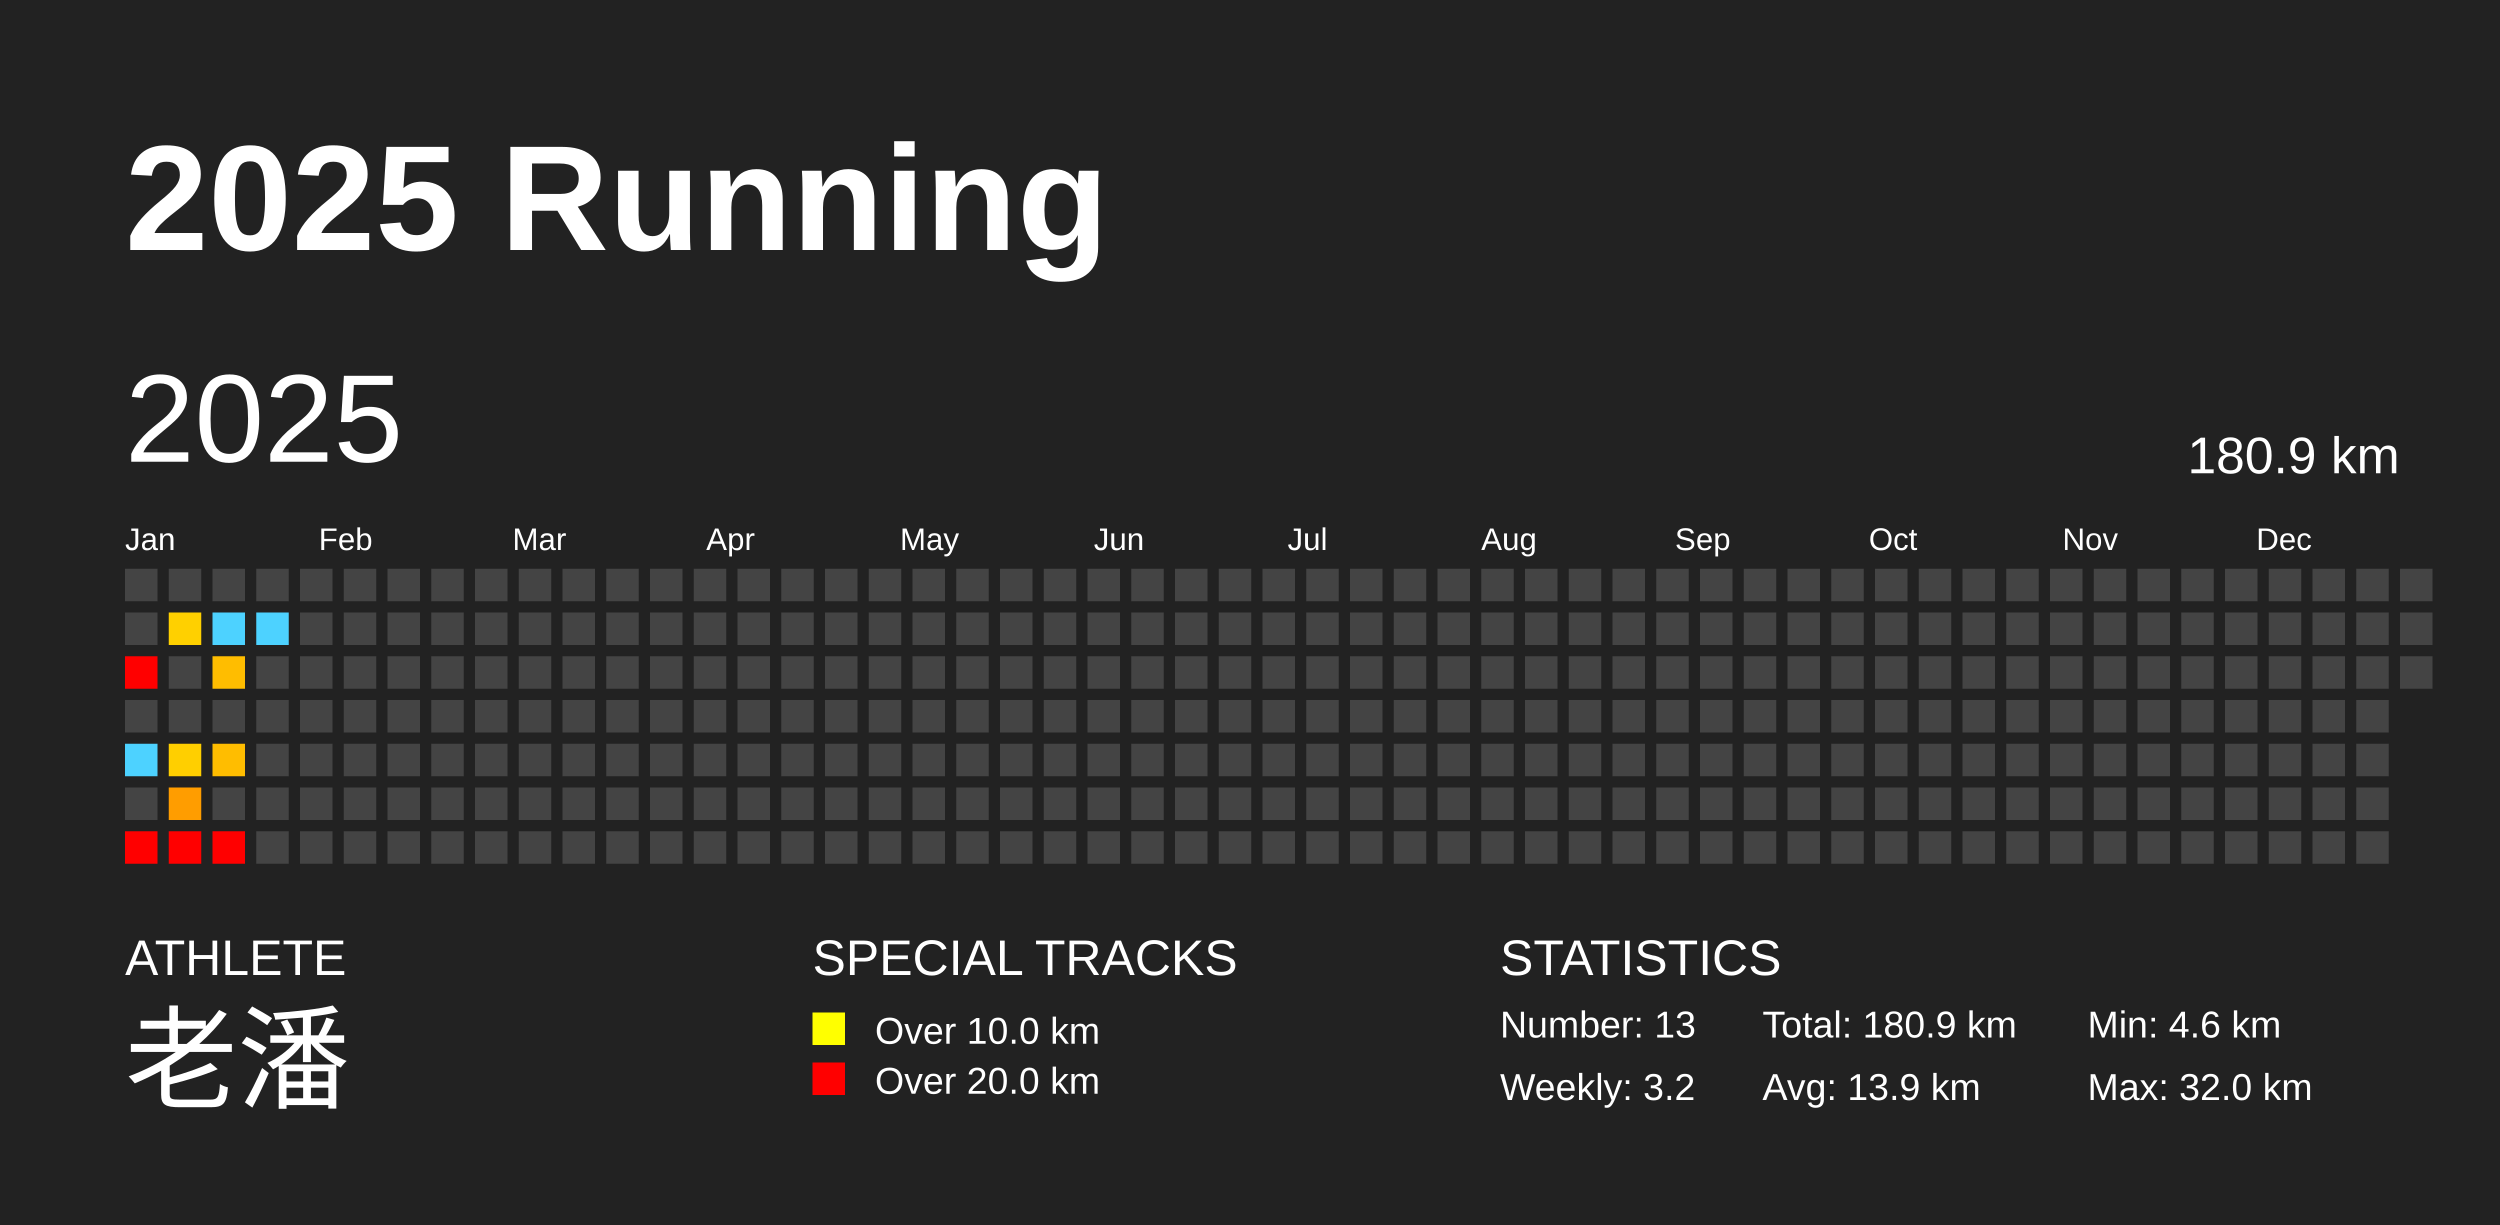
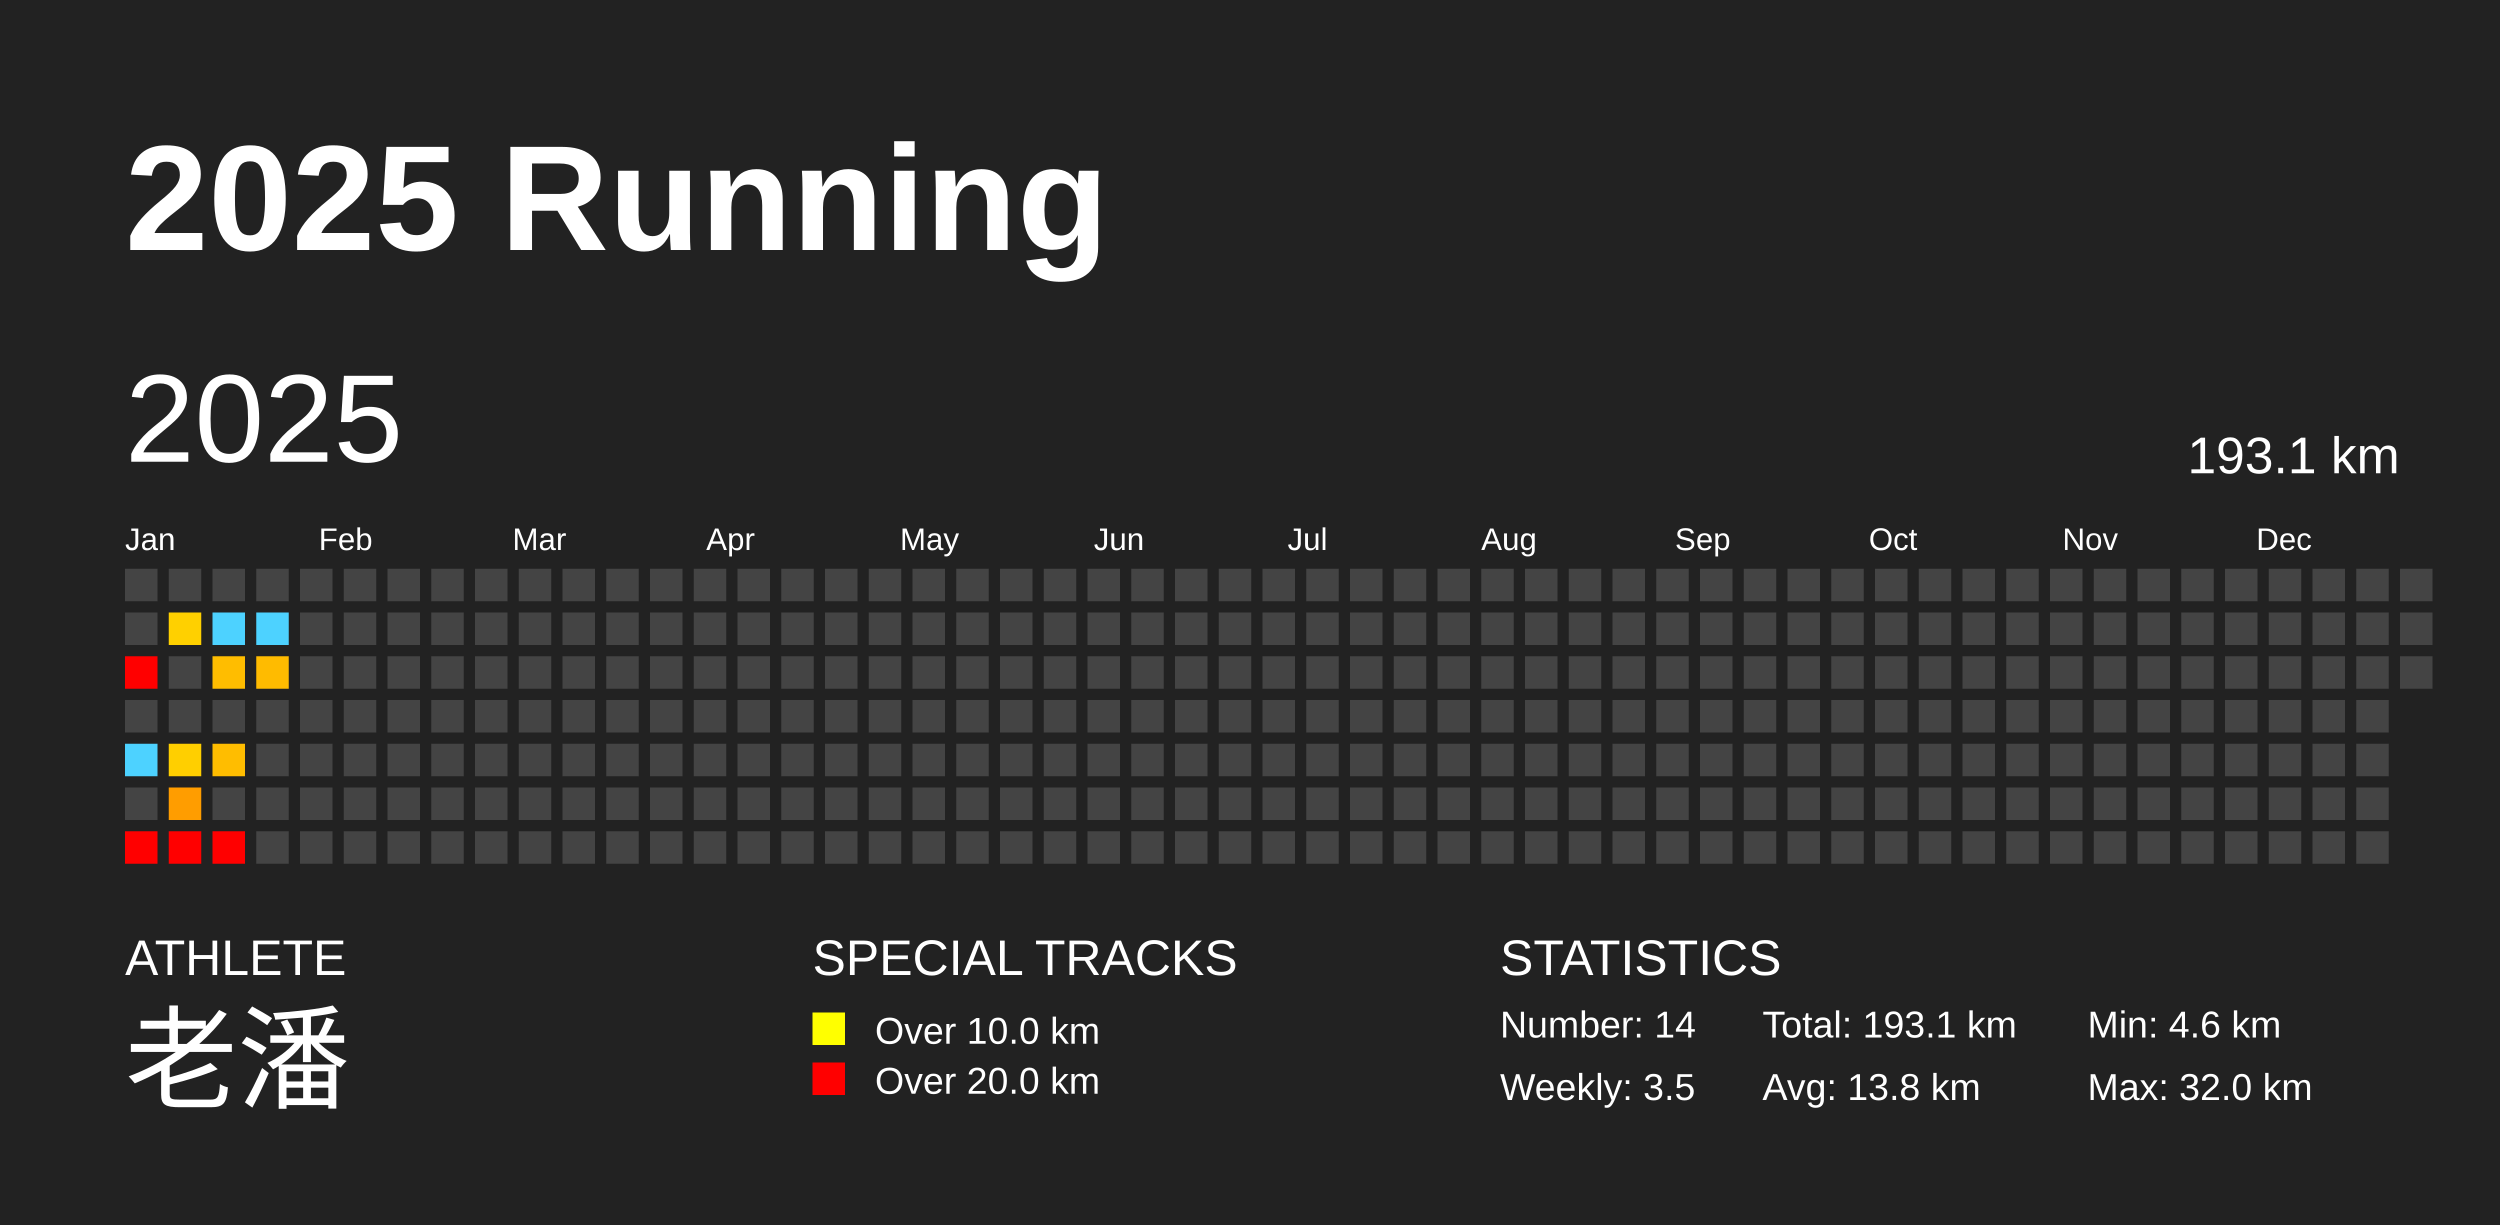
<svg xmlns="http://www.w3.org/2000/svg" baseProfile="full" height="98mm" version="1.1" viewBox="0,0,200,98" width="200mm">
  <defs />
  <rect fill="#222222" height="98" width="200" x="0" y="0" />
  <text fill="#FFFFFF" style="font-size:12px; font-family:Arial; font-weight:bold;" x="10" y="20">2025 Running</text>
  <text fill="#FFFFFF" style="font-size:4px; font-family:Arial" x="10" y="78">ATHLETE</text>
  <text fill="#FFFFFF" style="font-size:9px; font-family:Arial" x="10" y="88">老潘</text>
  <text fill="#FFFFFF" style="font-size:4px; font-family:Arial" x="65" y="78">SPECIAL TRACKS</text>
  <rect fill="yellow" height="2.6" width="2.6" x="65" y="81" />
  <text fill="#FFFFFF" style="font-size:3px; font-family:Arial" x="70" y="83.5">Over 10.0 km</text>
  <rect fill="red" height="2.6" width="2.6" x="65" y="85" />
  <text fill="#FFFFFF" style="font-size:3px; font-family:Arial" x="70" y="87.5">Over 20.0 km</text>
  <text fill="#FFFFFF" style="font-size:4px; font-family:Arial" x="120" y="78">STATISTICS</text>
-   <text fill="#FFFFFF" style="font-size:3px; font-family:Arial" x="120" y="83">Number: 13</text>
-   <text fill="#FFFFFF" style="font-size:3px; font-family:Arial" x="120" y="88">Weekly: 3.2</text>
-   <text fill="#FFFFFF" style="font-size:3px; font-family:Arial" x="141" y="83">Total: 180.9 km</text>
-   <text fill="#FFFFFF" style="font-size:3px; font-family:Arial" x="141" y="88">Avg: 13.9 km</text>
+   <text fill="#FFFFFF" style="font-size:3px; font-family:Arial" x="120" y="83">Number: 14</text>
+   <text fill="#FFFFFF" style="font-size:3px; font-family:Arial" x="120" y="88">Weekly: 3.5</text>
+   <text fill="#FFFFFF" style="font-size:3px; font-family:Arial" x="141" y="83">Total: 193.1 km</text>
+   <text fill="#FFFFFF" style="font-size:3px; font-family:Arial" x="141" y="88">Avg: 13.8 km</text>
  <text fill="#FFFFFF" style="font-size:3px; font-family:Arial" x="167" y="83">Min: 4.6 km</text>
  <text fill="#FFFFFF" style="font-size:3px; font-family:Arial" x="167" y="88">Max: 32.0 km</text>
  <text dominant-baseline="hanging" fill="#FFFFFF" style="font-size:10.0px; font-family:Arial;" x="10" y="30">2025</text>
-   <text dominant-baseline="hanging" fill="#FFFFFF" style="font-size:4.125px; font-family:Arial;" x="175" y="35">180.9 km</text>
+   <text dominant-baseline="hanging" fill="#FFFFFF" style="font-size:4.125px; font-family:Arial;" x="175" y="35">193.1 km</text>
  <text fill="#FFFFFF" style="font-size:2.5px; font-family:Arial" x="10.0" y="44">Jan</text>
  <text fill="#FFFFFF" style="font-size:2.5px; font-family:Arial" x="25.5" y="44">Feb</text>
  <text fill="#FFFFFF" style="font-size:2.5px; font-family:Arial" x="41.0" y="44">Mar</text>
  <text fill="#FFFFFF" style="font-size:2.5px; font-family:Arial" x="56.5" y="44">Apr</text>
  <text fill="#FFFFFF" style="font-size:2.5px; font-family:Arial" x="72.0" y="44">May</text>
  <text fill="#FFFFFF" style="font-size:2.5px; font-family:Arial" x="87.5" y="44">Jun</text>
  <text fill="#FFFFFF" style="font-size:2.5px; font-family:Arial" x="103.0" y="44">Jul</text>
  <text fill="#FFFFFF" style="font-size:2.5px; font-family:Arial" x="118.5" y="44">Aug</text>
  <text fill="#FFFFFF" style="font-size:2.5px; font-family:Arial" x="134.0" y="44">Sep</text>
  <text fill="#FFFFFF" style="font-size:2.5px; font-family:Arial" x="149.5" y="44">Oct</text>
  <text fill="#FFFFFF" style="font-size:2.5px; font-family:Arial" x="165.0" y="44">Nov</text>
  <text fill="#FFFFFF" style="font-size:2.5px; font-family:Arial" x="180.5" y="44">Dec</text>
  <rect fill="#444444" height="2.6" width="2.6" x="10.0" y="45.5" />
  <rect fill="#444444" height="2.6" width="2.6" x="10.0" y="49.0" />
  <rect fill="red" height="2.6" width="2.6" x="10.0" y="52.5" />
  <rect fill="#444444" height="2.6" width="2.6" x="10.0" y="56.0" />
  <rect fill="#4dd2ff" height="2.6" width="2.6" x="10.0" y="59.5" />
  <rect fill="#444444" height="2.6" width="2.6" x="10.0" y="63.0" />
  <rect fill="red" height="2.6" width="2.6" x="10.0" y="66.5" />
  <rect fill="#444444" height="2.6" width="2.6" x="13.5" y="45.5" />
  <rect fill="#ffd000" height="2.6" width="2.6" x="13.5" y="49.0" />
  <rect fill="#444444" height="2.6" width="2.6" x="13.5" y="52.5" />
  <rect fill="#444444" height="2.6" width="2.6" x="13.5" y="56.0" />
  <rect fill="#ffcf00" height="2.6" width="2.6" x="13.5" y="59.5" />
  <rect fill="#ff9d00" height="2.6" width="2.6" x="13.5" y="63.0" />
  <rect fill="red" height="2.6" width="2.6" x="13.5" y="66.5" />
  <rect fill="#444444" height="2.6" width="2.6" x="17.0" y="45.5" />
  <rect fill="#4dd2ff" height="2.6" width="2.6" x="17.0" y="49.0" />
  <rect fill="#ffbd00" height="2.6" width="2.6" x="17.0" y="52.5" />
  <rect fill="#444444" height="2.6" width="2.6" x="17.0" y="56.0" />
  <rect fill="#ffbd00" height="2.6" width="2.6" x="17.0" y="59.5" />
  <rect fill="#444444" height="2.6" width="2.6" x="17.0" y="63.0" />
  <rect fill="red" height="2.6" width="2.6" x="17.0" y="66.5" />
  <rect fill="#444444" height="2.6" width="2.6" x="20.5" y="45.5" />
  <rect fill="#4dd2ff" height="2.6" width="2.6" x="20.5" y="49.0" />
-   <rect fill="#444444" height="2.6" width="2.6" x="20.5" y="52.5" />
+   <rect fill="#ffbb00" height="2.6" width="2.6" x="20.5" y="52.5" />
  <rect fill="#444444" height="2.6" width="2.6" x="20.5" y="56.0" />
  <rect fill="#444444" height="2.6" width="2.6" x="20.5" y="59.5" />
  <rect fill="#444444" height="2.6" width="2.6" x="20.5" y="63.0" />
  <rect fill="#444444" height="2.6" width="2.6" x="20.5" y="66.5" />
  <rect fill="#444444" height="2.6" width="2.6" x="24.0" y="45.5" />
  <rect fill="#444444" height="2.6" width="2.6" x="24.0" y="49.0" />
  <rect fill="#444444" height="2.6" width="2.6" x="24.0" y="52.5" />
  <rect fill="#444444" height="2.6" width="2.6" x="24.0" y="56.0" />
  <rect fill="#444444" height="2.6" width="2.6" x="24.0" y="59.5" />
  <rect fill="#444444" height="2.6" width="2.6" x="24.0" y="63.0" />
  <rect fill="#444444" height="2.6" width="2.6" x="24.0" y="66.5" />
  <rect fill="#444444" height="2.6" width="2.6" x="27.5" y="45.5" />
  <rect fill="#444444" height="2.6" width="2.6" x="27.5" y="49.0" />
  <rect fill="#444444" height="2.6" width="2.6" x="27.5" y="52.5" />
  <rect fill="#444444" height="2.6" width="2.6" x="27.5" y="56.0" />
  <rect fill="#444444" height="2.6" width="2.6" x="27.5" y="59.5" />
  <rect fill="#444444" height="2.6" width="2.6" x="27.5" y="63.0" />
  <rect fill="#444444" height="2.6" width="2.6" x="27.5" y="66.5" />
  <rect fill="#444444" height="2.6" width="2.6" x="31.0" y="45.5" />
  <rect fill="#444444" height="2.6" width="2.6" x="31.0" y="49.0" />
  <rect fill="#444444" height="2.6" width="2.6" x="31.0" y="52.5" />
  <rect fill="#444444" height="2.6" width="2.6" x="31.0" y="56.0" />
  <rect fill="#444444" height="2.6" width="2.6" x="31.0" y="59.5" />
  <rect fill="#444444" height="2.6" width="2.6" x="31.0" y="63.0" />
  <rect fill="#444444" height="2.6" width="2.6" x="31.0" y="66.5" />
  <rect fill="#444444" height="2.6" width="2.6" x="34.5" y="45.5" />
  <rect fill="#444444" height="2.6" width="2.6" x="34.5" y="49.0" />
  <rect fill="#444444" height="2.6" width="2.6" x="34.5" y="52.5" />
  <rect fill="#444444" height="2.6" width="2.6" x="34.5" y="56.0" />
  <rect fill="#444444" height="2.6" width="2.6" x="34.5" y="59.5" />
  <rect fill="#444444" height="2.6" width="2.6" x="34.5" y="63.0" />
  <rect fill="#444444" height="2.6" width="2.6" x="34.5" y="66.5" />
  <rect fill="#444444" height="2.6" width="2.6" x="38.0" y="45.5" />
  <rect fill="#444444" height="2.6" width="2.6" x="38.0" y="49.0" />
  <rect fill="#444444" height="2.6" width="2.6" x="38.0" y="52.5" />
  <rect fill="#444444" height="2.6" width="2.6" x="38.0" y="56.0" />
  <rect fill="#444444" height="2.6" width="2.6" x="38.0" y="59.5" />
  <rect fill="#444444" height="2.6" width="2.6" x="38.0" y="63.0" />
  <rect fill="#444444" height="2.6" width="2.6" x="38.0" y="66.5" />
  <rect fill="#444444" height="2.6" width="2.6" x="41.5" y="45.5" />
  <rect fill="#444444" height="2.6" width="2.6" x="41.5" y="49.0" />
  <rect fill="#444444" height="2.6" width="2.6" x="41.5" y="52.5" />
  <rect fill="#444444" height="2.6" width="2.6" x="41.5" y="56.0" />
  <rect fill="#444444" height="2.6" width="2.6" x="41.5" y="59.5" />
  <rect fill="#444444" height="2.6" width="2.6" x="41.5" y="63.0" />
  <rect fill="#444444" height="2.6" width="2.6" x="41.5" y="66.5" />
  <rect fill="#444444" height="2.6" width="2.6" x="45.0" y="45.5" />
  <rect fill="#444444" height="2.6" width="2.6" x="45.0" y="49.0" />
  <rect fill="#444444" height="2.6" width="2.6" x="45.0" y="52.5" />
  <rect fill="#444444" height="2.6" width="2.6" x="45.0" y="56.0" />
  <rect fill="#444444" height="2.6" width="2.6" x="45.0" y="59.5" />
  <rect fill="#444444" height="2.6" width="2.6" x="45.0" y="63.0" />
  <rect fill="#444444" height="2.6" width="2.6" x="45.0" y="66.5" />
  <rect fill="#444444" height="2.6" width="2.6" x="48.5" y="45.5" />
  <rect fill="#444444" height="2.6" width="2.6" x="48.5" y="49.0" />
  <rect fill="#444444" height="2.6" width="2.6" x="48.5" y="52.5" />
  <rect fill="#444444" height="2.6" width="2.6" x="48.5" y="56.0" />
  <rect fill="#444444" height="2.6" width="2.6" x="48.5" y="59.5" />
  <rect fill="#444444" height="2.6" width="2.6" x="48.5" y="63.0" />
  <rect fill="#444444" height="2.6" width="2.6" x="48.5" y="66.5" />
  <rect fill="#444444" height="2.6" width="2.6" x="52.0" y="45.5" />
  <rect fill="#444444" height="2.6" width="2.6" x="52.0" y="49.0" />
  <rect fill="#444444" height="2.6" width="2.6" x="52.0" y="52.5" />
  <rect fill="#444444" height="2.6" width="2.6" x="52.0" y="56.0" />
  <rect fill="#444444" height="2.6" width="2.6" x="52.0" y="59.5" />
  <rect fill="#444444" height="2.6" width="2.6" x="52.0" y="63.0" />
  <rect fill="#444444" height="2.6" width="2.6" x="52.0" y="66.5" />
  <rect fill="#444444" height="2.6" width="2.6" x="55.5" y="45.5" />
  <rect fill="#444444" height="2.6" width="2.6" x="55.5" y="49.0" />
  <rect fill="#444444" height="2.6" width="2.6" x="55.5" y="52.5" />
  <rect fill="#444444" height="2.6" width="2.6" x="55.5" y="56.0" />
  <rect fill="#444444" height="2.6" width="2.6" x="55.5" y="59.5" />
  <rect fill="#444444" height="2.6" width="2.6" x="55.5" y="63.0" />
  <rect fill="#444444" height="2.6" width="2.6" x="55.5" y="66.5" />
  <rect fill="#444444" height="2.6" width="2.6" x="59.0" y="45.5" />
  <rect fill="#444444" height="2.6" width="2.6" x="59.0" y="49.0" />
  <rect fill="#444444" height="2.6" width="2.6" x="59.0" y="52.5" />
  <rect fill="#444444" height="2.6" width="2.6" x="59.0" y="56.0" />
  <rect fill="#444444" height="2.6" width="2.6" x="59.0" y="59.5" />
  <rect fill="#444444" height="2.6" width="2.6" x="59.0" y="63.0" />
  <rect fill="#444444" height="2.6" width="2.6" x="59.0" y="66.5" />
  <rect fill="#444444" height="2.6" width="2.6" x="62.5" y="45.5" />
  <rect fill="#444444" height="2.6" width="2.6" x="62.5" y="49.0" />
  <rect fill="#444444" height="2.6" width="2.6" x="62.5" y="52.5" />
  <rect fill="#444444" height="2.6" width="2.6" x="62.5" y="56.0" />
  <rect fill="#444444" height="2.6" width="2.6" x="62.5" y="59.5" />
  <rect fill="#444444" height="2.6" width="2.6" x="62.5" y="63.0" />
  <rect fill="#444444" height="2.6" width="2.6" x="62.5" y="66.5" />
  <rect fill="#444444" height="2.6" width="2.6" x="66.0" y="45.5" />
  <rect fill="#444444" height="2.6" width="2.6" x="66.0" y="49.0" />
  <rect fill="#444444" height="2.6" width="2.6" x="66.0" y="52.5" />
  <rect fill="#444444" height="2.6" width="2.6" x="66.0" y="56.0" />
  <rect fill="#444444" height="2.6" width="2.6" x="66.0" y="59.5" />
  <rect fill="#444444" height="2.6" width="2.6" x="66.0" y="63.0" />
  <rect fill="#444444" height="2.6" width="2.6" x="66.0" y="66.5" />
  <rect fill="#444444" height="2.6" width="2.6" x="69.5" y="45.5" />
  <rect fill="#444444" height="2.6" width="2.6" x="69.5" y="49.0" />
  <rect fill="#444444" height="2.6" width="2.6" x="69.5" y="52.5" />
  <rect fill="#444444" height="2.6" width="2.6" x="69.5" y="56.0" />
  <rect fill="#444444" height="2.6" width="2.6" x="69.5" y="59.5" />
  <rect fill="#444444" height="2.6" width="2.6" x="69.5" y="63.0" />
  <rect fill="#444444" height="2.6" width="2.6" x="69.5" y="66.5" />
  <rect fill="#444444" height="2.6" width="2.6" x="73.0" y="45.5" />
  <rect fill="#444444" height="2.6" width="2.6" x="73.0" y="49.0" />
  <rect fill="#444444" height="2.6" width="2.6" x="73.0" y="52.5" />
  <rect fill="#444444" height="2.6" width="2.6" x="73.0" y="56.0" />
  <rect fill="#444444" height="2.6" width="2.6" x="73.0" y="59.5" />
  <rect fill="#444444" height="2.6" width="2.6" x="73.0" y="63.0" />
  <rect fill="#444444" height="2.6" width="2.6" x="73.0" y="66.5" />
  <rect fill="#444444" height="2.6" width="2.6" x="76.5" y="45.5" />
  <rect fill="#444444" height="2.6" width="2.6" x="76.5" y="49.0" />
  <rect fill="#444444" height="2.6" width="2.6" x="76.5" y="52.5" />
  <rect fill="#444444" height="2.6" width="2.6" x="76.5" y="56.0" />
  <rect fill="#444444" height="2.6" width="2.6" x="76.5" y="59.5" />
  <rect fill="#444444" height="2.6" width="2.6" x="76.5" y="63.0" />
  <rect fill="#444444" height="2.6" width="2.6" x="76.5" y="66.5" />
  <rect fill="#444444" height="2.6" width="2.6" x="80.0" y="45.5" />
  <rect fill="#444444" height="2.6" width="2.6" x="80.0" y="49.0" />
  <rect fill="#444444" height="2.6" width="2.6" x="80.0" y="52.5" />
  <rect fill="#444444" height="2.6" width="2.6" x="80.0" y="56.0" />
  <rect fill="#444444" height="2.6" width="2.6" x="80.0" y="59.5" />
  <rect fill="#444444" height="2.6" width="2.6" x="80.0" y="63.0" />
  <rect fill="#444444" height="2.6" width="2.6" x="80.0" y="66.5" />
  <rect fill="#444444" height="2.6" width="2.6" x="83.5" y="45.5" />
  <rect fill="#444444" height="2.6" width="2.6" x="83.5" y="49.0" />
  <rect fill="#444444" height="2.6" width="2.6" x="83.5" y="52.5" />
  <rect fill="#444444" height="2.6" width="2.6" x="83.5" y="56.0" />
  <rect fill="#444444" height="2.6" width="2.6" x="83.5" y="59.5" />
  <rect fill="#444444" height="2.6" width="2.6" x="83.5" y="63.0" />
  <rect fill="#444444" height="2.6" width="2.6" x="83.5" y="66.5" />
  <rect fill="#444444" height="2.6" width="2.6" x="87.0" y="45.5" />
  <rect fill="#444444" height="2.6" width="2.6" x="87.0" y="49.0" />
  <rect fill="#444444" height="2.6" width="2.6" x="87.0" y="52.5" />
  <rect fill="#444444" height="2.6" width="2.6" x="87.0" y="56.0" />
  <rect fill="#444444" height="2.6" width="2.6" x="87.0" y="59.5" />
  <rect fill="#444444" height="2.6" width="2.6" x="87.0" y="63.0" />
  <rect fill="#444444" height="2.6" width="2.6" x="87.0" y="66.5" />
  <rect fill="#444444" height="2.6" width="2.6" x="90.5" y="45.5" />
  <rect fill="#444444" height="2.6" width="2.6" x="90.5" y="49.0" />
  <rect fill="#444444" height="2.6" width="2.6" x="90.5" y="52.5" />
  <rect fill="#444444" height="2.6" width="2.6" x="90.5" y="56.0" />
  <rect fill="#444444" height="2.6" width="2.6" x="90.5" y="59.5" />
  <rect fill="#444444" height="2.6" width="2.6" x="90.5" y="63.0" />
  <rect fill="#444444" height="2.6" width="2.6" x="90.5" y="66.5" />
  <rect fill="#444444" height="2.6" width="2.6" x="94.0" y="45.5" />
  <rect fill="#444444" height="2.6" width="2.6" x="94.0" y="49.0" />
  <rect fill="#444444" height="2.6" width="2.6" x="94.0" y="52.5" />
  <rect fill="#444444" height="2.6" width="2.6" x="94.0" y="56.0" />
  <rect fill="#444444" height="2.6" width="2.6" x="94.0" y="59.5" />
  <rect fill="#444444" height="2.6" width="2.6" x="94.0" y="63.0" />
  <rect fill="#444444" height="2.6" width="2.6" x="94.0" y="66.5" />
  <rect fill="#444444" height="2.6" width="2.6" x="97.5" y="45.5" />
  <rect fill="#444444" height="2.6" width="2.6" x="97.5" y="49.0" />
  <rect fill="#444444" height="2.6" width="2.6" x="97.5" y="52.5" />
  <rect fill="#444444" height="2.6" width="2.6" x="97.5" y="56.0" />
  <rect fill="#444444" height="2.6" width="2.6" x="97.5" y="59.5" />
  <rect fill="#444444" height="2.6" width="2.6" x="97.5" y="63.0" />
  <rect fill="#444444" height="2.6" width="2.6" x="97.5" y="66.5" />
  <rect fill="#444444" height="2.6" width="2.6" x="101.0" y="45.5" />
  <rect fill="#444444" height="2.6" width="2.6" x="101.0" y="49.0" />
  <rect fill="#444444" height="2.6" width="2.6" x="101.0" y="52.5" />
  <rect fill="#444444" height="2.6" width="2.6" x="101.0" y="56.0" />
  <rect fill="#444444" height="2.6" width="2.6" x="101.0" y="59.5" />
  <rect fill="#444444" height="2.6" width="2.6" x="101.0" y="63.0" />
  <rect fill="#444444" height="2.6" width="2.6" x="101.0" y="66.5" />
  <rect fill="#444444" height="2.6" width="2.6" x="104.5" y="45.5" />
  <rect fill="#444444" height="2.6" width="2.6" x="104.5" y="49.0" />
  <rect fill="#444444" height="2.6" width="2.6" x="104.5" y="52.5" />
  <rect fill="#444444" height="2.6" width="2.6" x="104.5" y="56.0" />
  <rect fill="#444444" height="2.6" width="2.6" x="104.5" y="59.5" />
  <rect fill="#444444" height="2.6" width="2.6" x="104.5" y="63.0" />
  <rect fill="#444444" height="2.6" width="2.6" x="104.5" y="66.5" />
  <rect fill="#444444" height="2.6" width="2.6" x="108.0" y="45.5" />
  <rect fill="#444444" height="2.6" width="2.6" x="108.0" y="49.0" />
  <rect fill="#444444" height="2.6" width="2.6" x="108.0" y="52.5" />
  <rect fill="#444444" height="2.6" width="2.6" x="108.0" y="56.0" />
  <rect fill="#444444" height="2.6" width="2.6" x="108.0" y="59.5" />
  <rect fill="#444444" height="2.6" width="2.6" x="108.0" y="63.0" />
  <rect fill="#444444" height="2.6" width="2.6" x="108.0" y="66.5" />
  <rect fill="#444444" height="2.6" width="2.6" x="111.5" y="45.5" />
  <rect fill="#444444" height="2.6" width="2.6" x="111.5" y="49.0" />
  <rect fill="#444444" height="2.6" width="2.6" x="111.5" y="52.5" />
  <rect fill="#444444" height="2.6" width="2.6" x="111.5" y="56.0" />
  <rect fill="#444444" height="2.6" width="2.6" x="111.5" y="59.5" />
  <rect fill="#444444" height="2.6" width="2.6" x="111.5" y="63.0" />
  <rect fill="#444444" height="2.6" width="2.6" x="111.5" y="66.5" />
  <rect fill="#444444" height="2.6" width="2.6" x="115.0" y="45.5" />
  <rect fill="#444444" height="2.6" width="2.6" x="115.0" y="49.0" />
  <rect fill="#444444" height="2.6" width="2.6" x="115.0" y="52.5" />
  <rect fill="#444444" height="2.6" width="2.6" x="115.0" y="56.0" />
  <rect fill="#444444" height="2.6" width="2.6" x="115.0" y="59.5" />
  <rect fill="#444444" height="2.6" width="2.6" x="115.0" y="63.0" />
  <rect fill="#444444" height="2.6" width="2.6" x="115.0" y="66.5" />
  <rect fill="#444444" height="2.6" width="2.6" x="118.5" y="45.5" />
  <rect fill="#444444" height="2.6" width="2.6" x="118.5" y="49.0" />
  <rect fill="#444444" height="2.6" width="2.6" x="118.5" y="52.5" />
  <rect fill="#444444" height="2.6" width="2.6" x="118.5" y="56.0" />
  <rect fill="#444444" height="2.6" width="2.6" x="118.5" y="59.5" />
  <rect fill="#444444" height="2.6" width="2.6" x="118.5" y="63.0" />
  <rect fill="#444444" height="2.6" width="2.6" x="118.5" y="66.5" />
  <rect fill="#444444" height="2.6" width="2.6" x="122.0" y="45.5" />
  <rect fill="#444444" height="2.6" width="2.6" x="122.0" y="49.0" />
  <rect fill="#444444" height="2.6" width="2.6" x="122.0" y="52.5" />
  <rect fill="#444444" height="2.6" width="2.6" x="122.0" y="56.0" />
  <rect fill="#444444" height="2.6" width="2.6" x="122.0" y="59.5" />
  <rect fill="#444444" height="2.6" width="2.6" x="122.0" y="63.0" />
  <rect fill="#444444" height="2.6" width="2.6" x="122.0" y="66.5" />
  <rect fill="#444444" height="2.6" width="2.6" x="125.5" y="45.5" />
  <rect fill="#444444" height="2.6" width="2.6" x="125.5" y="49.0" />
  <rect fill="#444444" height="2.6" width="2.6" x="125.5" y="52.5" />
  <rect fill="#444444" height="2.6" width="2.6" x="125.5" y="56.0" />
  <rect fill="#444444" height="2.6" width="2.6" x="125.5" y="59.5" />
  <rect fill="#444444" height="2.6" width="2.6" x="125.5" y="63.0" />
  <rect fill="#444444" height="2.6" width="2.6" x="125.5" y="66.5" />
  <rect fill="#444444" height="2.6" width="2.6" x="129.0" y="45.5" />
  <rect fill="#444444" height="2.6" width="2.6" x="129.0" y="49.0" />
  <rect fill="#444444" height="2.6" width="2.6" x="129.0" y="52.5" />
  <rect fill="#444444" height="2.6" width="2.6" x="129.0" y="56.0" />
  <rect fill="#444444" height="2.6" width="2.6" x="129.0" y="59.5" />
  <rect fill="#444444" height="2.6" width="2.6" x="129.0" y="63.0" />
  <rect fill="#444444" height="2.6" width="2.6" x="129.0" y="66.5" />
  <rect fill="#444444" height="2.6" width="2.6" x="132.5" y="45.5" />
  <rect fill="#444444" height="2.6" width="2.6" x="132.5" y="49.0" />
  <rect fill="#444444" height="2.6" width="2.6" x="132.5" y="52.5" />
  <rect fill="#444444" height="2.6" width="2.6" x="132.5" y="56.0" />
  <rect fill="#444444" height="2.6" width="2.6" x="132.5" y="59.5" />
  <rect fill="#444444" height="2.6" width="2.6" x="132.5" y="63.0" />
  <rect fill="#444444" height="2.6" width="2.6" x="132.5" y="66.5" />
  <rect fill="#444444" height="2.6" width="2.6" x="136.0" y="45.5" />
  <rect fill="#444444" height="2.6" width="2.6" x="136.0" y="49.0" />
  <rect fill="#444444" height="2.6" width="2.6" x="136.0" y="52.5" />
  <rect fill="#444444" height="2.6" width="2.6" x="136.0" y="56.0" />
  <rect fill="#444444" height="2.6" width="2.6" x="136.0" y="59.5" />
  <rect fill="#444444" height="2.6" width="2.6" x="136.0" y="63.0" />
  <rect fill="#444444" height="2.6" width="2.6" x="136.0" y="66.5" />
  <rect fill="#444444" height="2.6" width="2.6" x="139.5" y="45.5" />
  <rect fill="#444444" height="2.6" width="2.6" x="139.5" y="49.0" />
  <rect fill="#444444" height="2.6" width="2.6" x="139.5" y="52.5" />
  <rect fill="#444444" height="2.6" width="2.6" x="139.5" y="56.0" />
  <rect fill="#444444" height="2.6" width="2.6" x="139.5" y="59.5" />
  <rect fill="#444444" height="2.6" width="2.6" x="139.5" y="63.0" />
  <rect fill="#444444" height="2.6" width="2.6" x="139.5" y="66.5" />
  <rect fill="#444444" height="2.6" width="2.6" x="143.0" y="45.5" />
  <rect fill="#444444" height="2.6" width="2.6" x="143.0" y="49.0" />
  <rect fill="#444444" height="2.6" width="2.6" x="143.0" y="52.5" />
  <rect fill="#444444" height="2.6" width="2.6" x="143.0" y="56.0" />
  <rect fill="#444444" height="2.6" width="2.6" x="143.0" y="59.5" />
  <rect fill="#444444" height="2.6" width="2.6" x="143.0" y="63.0" />
  <rect fill="#444444" height="2.6" width="2.6" x="143.0" y="66.5" />
  <rect fill="#444444" height="2.6" width="2.6" x="146.5" y="45.5" />
  <rect fill="#444444" height="2.6" width="2.6" x="146.5" y="49.0" />
  <rect fill="#444444" height="2.6" width="2.6" x="146.5" y="52.5" />
  <rect fill="#444444" height="2.6" width="2.6" x="146.5" y="56.0" />
  <rect fill="#444444" height="2.6" width="2.6" x="146.5" y="59.5" />
  <rect fill="#444444" height="2.6" width="2.6" x="146.5" y="63.0" />
  <rect fill="#444444" height="2.6" width="2.6" x="146.5" y="66.5" />
  <rect fill="#444444" height="2.6" width="2.6" x="150.0" y="45.5" />
  <rect fill="#444444" height="2.6" width="2.6" x="150.0" y="49.0" />
  <rect fill="#444444" height="2.6" width="2.6" x="150.0" y="52.5" />
  <rect fill="#444444" height="2.6" width="2.6" x="150.0" y="56.0" />
  <rect fill="#444444" height="2.6" width="2.6" x="150.0" y="59.5" />
  <rect fill="#444444" height="2.6" width="2.6" x="150.0" y="63.0" />
  <rect fill="#444444" height="2.6" width="2.6" x="150.0" y="66.5" />
  <rect fill="#444444" height="2.6" width="2.6" x="153.5" y="45.5" />
  <rect fill="#444444" height="2.6" width="2.6" x="153.5" y="49.0" />
  <rect fill="#444444" height="2.6" width="2.6" x="153.5" y="52.5" />
  <rect fill="#444444" height="2.6" width="2.6" x="153.5" y="56.0" />
  <rect fill="#444444" height="2.6" width="2.6" x="153.5" y="59.5" />
  <rect fill="#444444" height="2.6" width="2.6" x="153.5" y="63.0" />
  <rect fill="#444444" height="2.6" width="2.6" x="153.5" y="66.5" />
  <rect fill="#444444" height="2.6" width="2.6" x="157.0" y="45.5" />
  <rect fill="#444444" height="2.6" width="2.6" x="157.0" y="49.0" />
  <rect fill="#444444" height="2.6" width="2.6" x="157.0" y="52.5" />
  <rect fill="#444444" height="2.6" width="2.6" x="157.0" y="56.0" />
  <rect fill="#444444" height="2.6" width="2.6" x="157.0" y="59.5" />
  <rect fill="#444444" height="2.6" width="2.6" x="157.0" y="63.0" />
  <rect fill="#444444" height="2.6" width="2.6" x="157.0" y="66.5" />
  <rect fill="#444444" height="2.6" width="2.6" x="160.5" y="45.5" />
  <rect fill="#444444" height="2.6" width="2.6" x="160.5" y="49.0" />
  <rect fill="#444444" height="2.6" width="2.6" x="160.5" y="52.5" />
  <rect fill="#444444" height="2.6" width="2.6" x="160.5" y="56.0" />
  <rect fill="#444444" height="2.6" width="2.6" x="160.5" y="59.5" />
  <rect fill="#444444" height="2.6" width="2.6" x="160.5" y="63.0" />
  <rect fill="#444444" height="2.6" width="2.6" x="160.5" y="66.5" />
  <rect fill="#444444" height="2.6" width="2.6" x="164.0" y="45.5" />
  <rect fill="#444444" height="2.6" width="2.6" x="164.0" y="49.0" />
  <rect fill="#444444" height="2.6" width="2.6" x="164.0" y="52.5" />
  <rect fill="#444444" height="2.6" width="2.6" x="164.0" y="56.0" />
  <rect fill="#444444" height="2.6" width="2.6" x="164.0" y="59.5" />
  <rect fill="#444444" height="2.6" width="2.6" x="164.0" y="63.0" />
  <rect fill="#444444" height="2.6" width="2.6" x="164.0" y="66.5" />
  <rect fill="#444444" height="2.6" width="2.6" x="167.5" y="45.5" />
  <rect fill="#444444" height="2.6" width="2.6" x="167.5" y="49.0" />
  <rect fill="#444444" height="2.6" width="2.6" x="167.5" y="52.5" />
  <rect fill="#444444" height="2.6" width="2.6" x="167.5" y="56.0" />
  <rect fill="#444444" height="2.6" width="2.6" x="167.5" y="59.5" />
  <rect fill="#444444" height="2.6" width="2.6" x="167.5" y="63.0" />
  <rect fill="#444444" height="2.6" width="2.6" x="167.5" y="66.5" />
  <rect fill="#444444" height="2.6" width="2.6" x="171.0" y="45.5" />
  <rect fill="#444444" height="2.6" width="2.6" x="171.0" y="49.0" />
  <rect fill="#444444" height="2.6" width="2.6" x="171.0" y="52.5" />
  <rect fill="#444444" height="2.6" width="2.6" x="171.0" y="56.0" />
  <rect fill="#444444" height="2.6" width="2.6" x="171.0" y="59.5" />
  <rect fill="#444444" height="2.6" width="2.6" x="171.0" y="63.0" />
  <rect fill="#444444" height="2.6" width="2.6" x="171.0" y="66.5" />
  <rect fill="#444444" height="2.6" width="2.6" x="174.5" y="45.5" />
  <rect fill="#444444" height="2.6" width="2.6" x="174.5" y="49.0" />
  <rect fill="#444444" height="2.6" width="2.6" x="174.5" y="52.5" />
  <rect fill="#444444" height="2.6" width="2.6" x="174.5" y="56.0" />
  <rect fill="#444444" height="2.6" width="2.6" x="174.5" y="59.5" />
  <rect fill="#444444" height="2.6" width="2.6" x="174.5" y="63.0" />
  <rect fill="#444444" height="2.6" width="2.6" x="174.5" y="66.5" />
  <rect fill="#444444" height="2.6" width="2.6" x="178.0" y="45.5" />
  <rect fill="#444444" height="2.6" width="2.6" x="178.0" y="49.0" />
  <rect fill="#444444" height="2.6" width="2.6" x="178.0" y="52.5" />
  <rect fill="#444444" height="2.6" width="2.6" x="178.0" y="56.0" />
  <rect fill="#444444" height="2.6" width="2.6" x="178.0" y="59.5" />
  <rect fill="#444444" height="2.6" width="2.6" x="178.0" y="63.0" />
  <rect fill="#444444" height="2.6" width="2.6" x="178.0" y="66.5" />
  <rect fill="#444444" height="2.6" width="2.6" x="181.5" y="45.5" />
  <rect fill="#444444" height="2.6" width="2.6" x="181.5" y="49.0" />
  <rect fill="#444444" height="2.6" width="2.6" x="181.5" y="52.5" />
  <rect fill="#444444" height="2.6" width="2.6" x="181.5" y="56.0" />
  <rect fill="#444444" height="2.6" width="2.6" x="181.5" y="59.5" />
  <rect fill="#444444" height="2.6" width="2.6" x="181.5" y="63.0" />
  <rect fill="#444444" height="2.6" width="2.6" x="181.5" y="66.5" />
  <rect fill="#444444" height="2.6" width="2.6" x="185.0" y="45.5" />
  <rect fill="#444444" height="2.6" width="2.6" x="185.0" y="49.0" />
  <rect fill="#444444" height="2.6" width="2.6" x="185.0" y="52.5" />
  <rect fill="#444444" height="2.6" width="2.6" x="185.0" y="56.0" />
  <rect fill="#444444" height="2.6" width="2.6" x="185.0" y="59.5" />
  <rect fill="#444444" height="2.6" width="2.6" x="185.0" y="63.0" />
  <rect fill="#444444" height="2.6" width="2.6" x="185.0" y="66.5" />
  <rect fill="#444444" height="2.6" width="2.6" x="188.5" y="45.5" />
  <rect fill="#444444" height="2.6" width="2.6" x="188.5" y="49.0" />
  <rect fill="#444444" height="2.6" width="2.6" x="188.5" y="52.5" />
  <rect fill="#444444" height="2.6" width="2.6" x="188.5" y="56.0" />
  <rect fill="#444444" height="2.6" width="2.6" x="188.5" y="59.5" />
  <rect fill="#444444" height="2.6" width="2.6" x="188.5" y="63.0" />
  <rect fill="#444444" height="2.6" width="2.6" x="188.5" y="66.5" />
  <rect fill="#444444" height="2.6" width="2.6" x="192.0" y="45.5" />
  <rect fill="#444444" height="2.6" width="2.6" x="192.0" y="49.0" />
  <rect fill="#444444" height="2.6" width="2.6" x="192.0" y="52.5" />
</svg>
